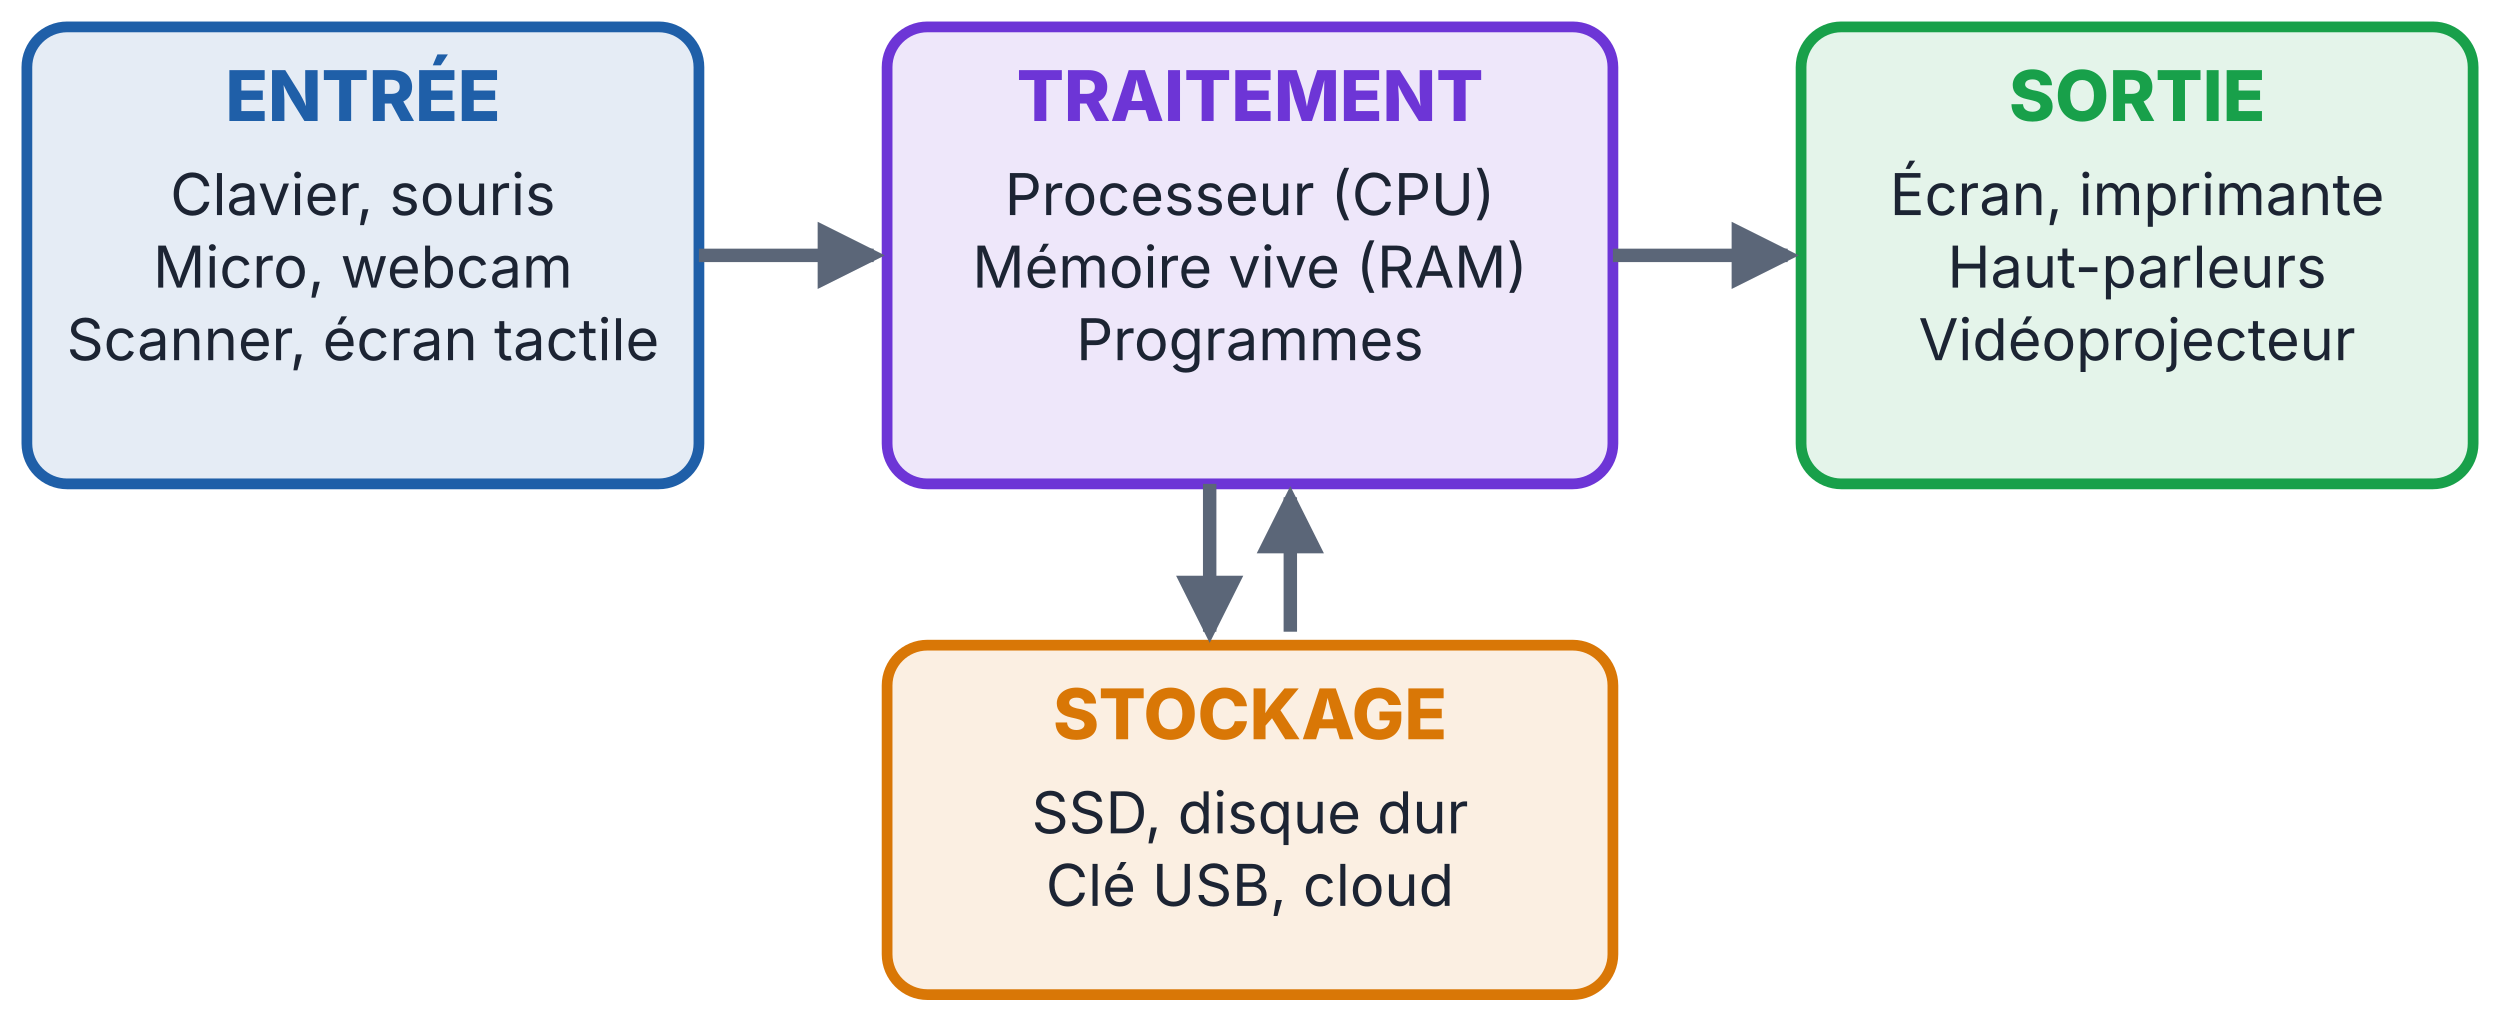
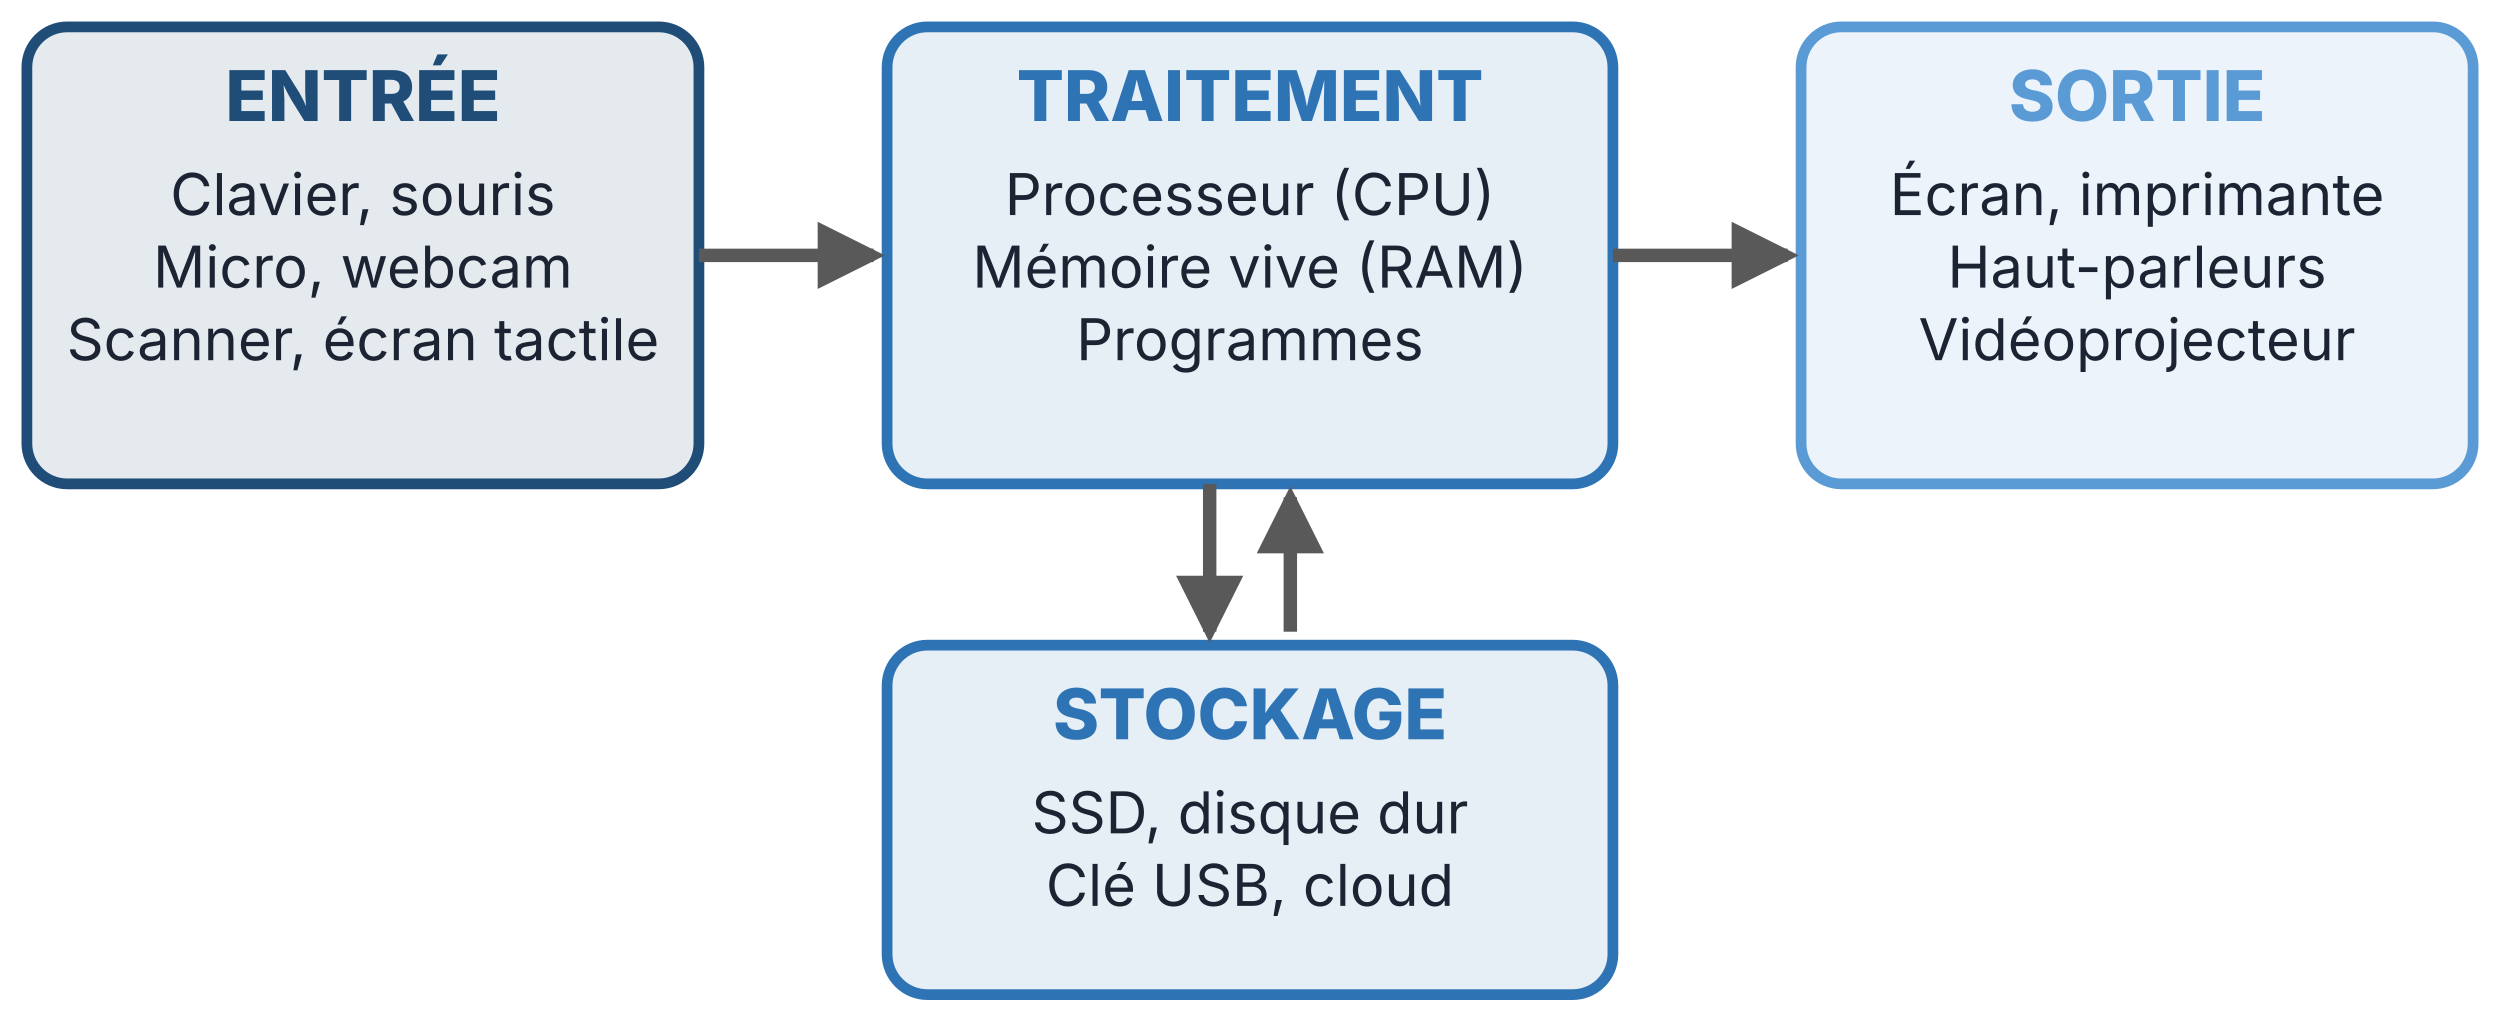
<svg xmlns="http://www.w3.org/2000/svg" viewBox="0 0 186 76" width="100%" font-family="Inter, sans-serif">
  <defs>
    <marker id="ah" viewBox="0 0 6 6" refX="5" refY="3" markerWidth="5" markerHeight="5" orient="auto">
-       <path d="M0 0L6 3L0 6z" fill="#5B6678" />
+       <path d="M0 0L6 3L0 6z" fill="#595959" />
    </marker>
  </defs>
-   <rect x="2" y="2" width="50" height="34" rx="3" fill="#1F5FA8" opacity=".12" />
-   <rect x="2" y="2" width="50" height="34" rx="3" fill="none" stroke="#1F5FA8" stroke-width=".8" />
-   <text x="27.0" y="9" font-size="5.2" font-weight="800" text-anchor="middle" fill="#1F5FA8">ENTRÉE</text>
+   <rect x="2" y="2" width="50" height="34" rx="3" fill="#1F4D78" opacity=".12" />
+   <rect x="2" y="2" width="50" height="34" rx="3" fill="none" stroke="#1F4D78" stroke-width=".8" />
+   <text x="27.0" y="9" font-size="5.2" font-weight="800" text-anchor="middle" fill="#1F4D78">ENTRÉE</text>
  <text x="27.0" y="16.0" font-size="4.3" text-anchor="middle" fill="#1C2433">Clavier, souris</text>
  <text x="27.0" y="21.4" font-size="4.3" text-anchor="middle" fill="#1C2433">Micro, webcam</text>
  <text x="27.0" y="26.8" font-size="4.3" text-anchor="middle" fill="#1C2433">Scanner, écran tactile</text>
-   <rect x="66" y="2" width="54" height="34" rx="3" fill="#6D35D6" opacity=".12" />
-   <rect x="66" y="2" width="54" height="34" rx="3" fill="none" stroke="#6D35D6" stroke-width=".8" />
-   <text x="93.0" y="9" font-size="5.2" font-weight="800" text-anchor="middle" fill="#6D35D6">TRAITEMENT</text>
+   <rect x="66" y="2" width="54" height="34" rx="3" fill="#2E74B5" opacity=".12" />
+   <rect x="66" y="2" width="54" height="34" rx="3" fill="none" stroke="#2E74B5" stroke-width=".8" />
+   <text x="93.0" y="9" font-size="5.2" font-weight="800" text-anchor="middle" fill="#2E74B5">TRAITEMENT</text>
  <text x="93.0" y="16.0" font-size="4.3" text-anchor="middle" fill="#1C2433">Processeur (CPU)</text>
  <text x="93.0" y="21.4" font-size="4.3" text-anchor="middle" fill="#1C2433">Mémoire vive (RAM)</text>
  <text x="93.0" y="26.8" font-size="4.3" text-anchor="middle" fill="#1C2433">Programmes</text>
-   <rect x="134" y="2" width="50" height="34" rx="3" fill="#18A04A" opacity=".12" />
-   <rect x="134" y="2" width="50" height="34" rx="3" fill="none" stroke="#18A04A" stroke-width=".8" />
-   <text x="159.0" y="9" font-size="5.2" font-weight="800" text-anchor="middle" fill="#18A04A">SORTIE</text>
+   <rect x="134" y="2" width="50" height="34" rx="3" fill="#5B9BD5" opacity=".12" />
+   <rect x="134" y="2" width="50" height="34" rx="3" fill="none" stroke="#5B9BD5" stroke-width=".8" />
+   <text x="159.0" y="9" font-size="5.2" font-weight="800" text-anchor="middle" fill="#5B9BD5">SORTIE</text>
  <text x="159.0" y="16.0" font-size="4.3" text-anchor="middle" fill="#1C2433">Écran, imprimante</text>
  <text x="159.0" y="21.4" font-size="4.3" text-anchor="middle" fill="#1C2433">Haut-parleurs</text>
  <text x="159.0" y="26.8" font-size="4.3" text-anchor="middle" fill="#1C2433">Vidéoprojecteur</text>
-   <rect x="66" y="48" width="54" height="26" rx="3" fill="#D97706" opacity=".12" />
-   <rect x="66" y="48" width="54" height="26" rx="3" fill="none" stroke="#D97706" stroke-width=".8" />
-   <text x="93.0" y="55" font-size="5.2" font-weight="800" text-anchor="middle" fill="#D97706">STOCKAGE</text>
+   <rect x="66" y="48" width="54" height="26" rx="3" fill="#2E74B5" opacity=".12" />
+   <rect x="66" y="48" width="54" height="26" rx="3" fill="none" stroke="#2E74B5" stroke-width=".8" />
+   <text x="93.0" y="55" font-size="5.2" font-weight="800" text-anchor="middle" fill="#2E74B5">STOCKAGE</text>
  <text x="93.0" y="62.0" font-size="4.3" text-anchor="middle" fill="#1C2433">SSD, disque dur</text>
  <text x="93.0" y="67.4" font-size="4.3" text-anchor="middle" fill="#1C2433">Clé USB, cloud</text>
-   <path d="M52 19L65 19" stroke="#5B6678" stroke-width="1" marker-end="url(#ah)" />
-   <path d="M120 19L133 19" stroke="#5B6678" stroke-width="1" marker-end="url(#ah)" />
-   <path d="M90 36L90 47" stroke="#5B6678" stroke-width="1" marker-end="url(#ah)" />
-   <path d="M96 47L96 37" stroke="#5B6678" stroke-width="1" marker-end="url(#ah)" />
+   <path d="M52 19L65 19" stroke="#595959" stroke-width="1" marker-end="url(#ah)" />
+   <path d="M120 19L133 19" stroke="#595959" stroke-width="1" marker-end="url(#ah)" />
+   <path d="M90 36L90 47" stroke="#595959" stroke-width="1" marker-end="url(#ah)" />
+   <path d="M96 47L96 37" stroke="#595959" stroke-width="1" marker-end="url(#ah)" />
</svg>
